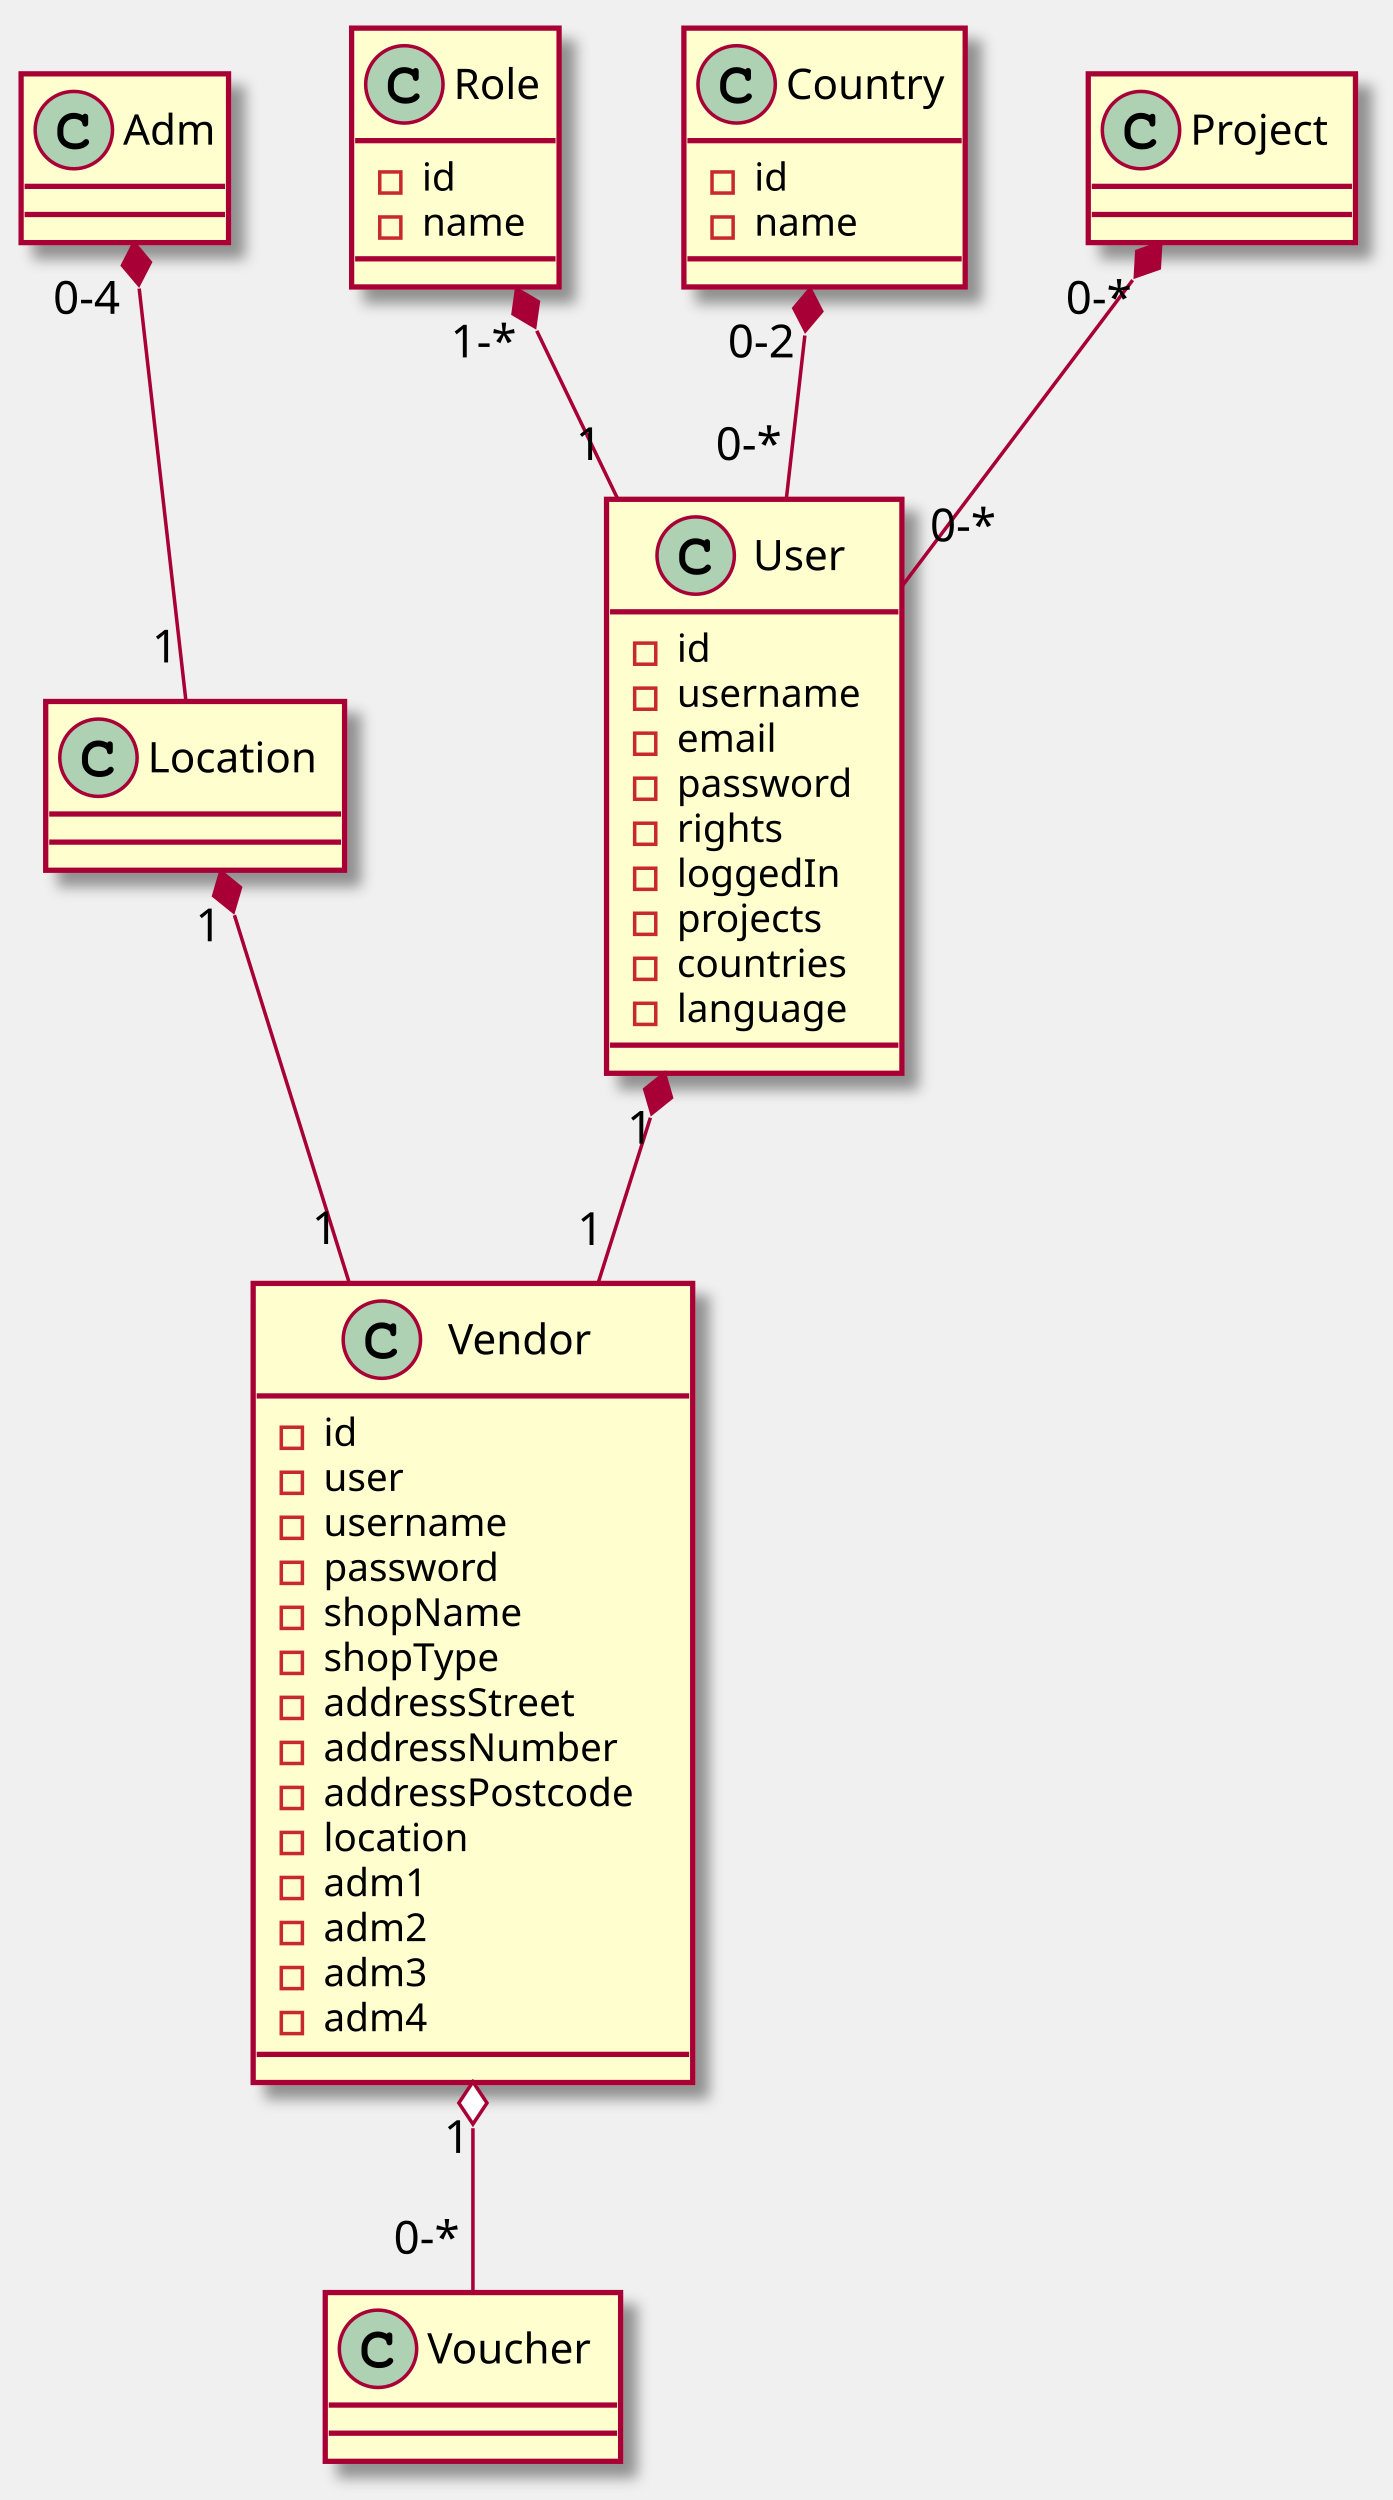
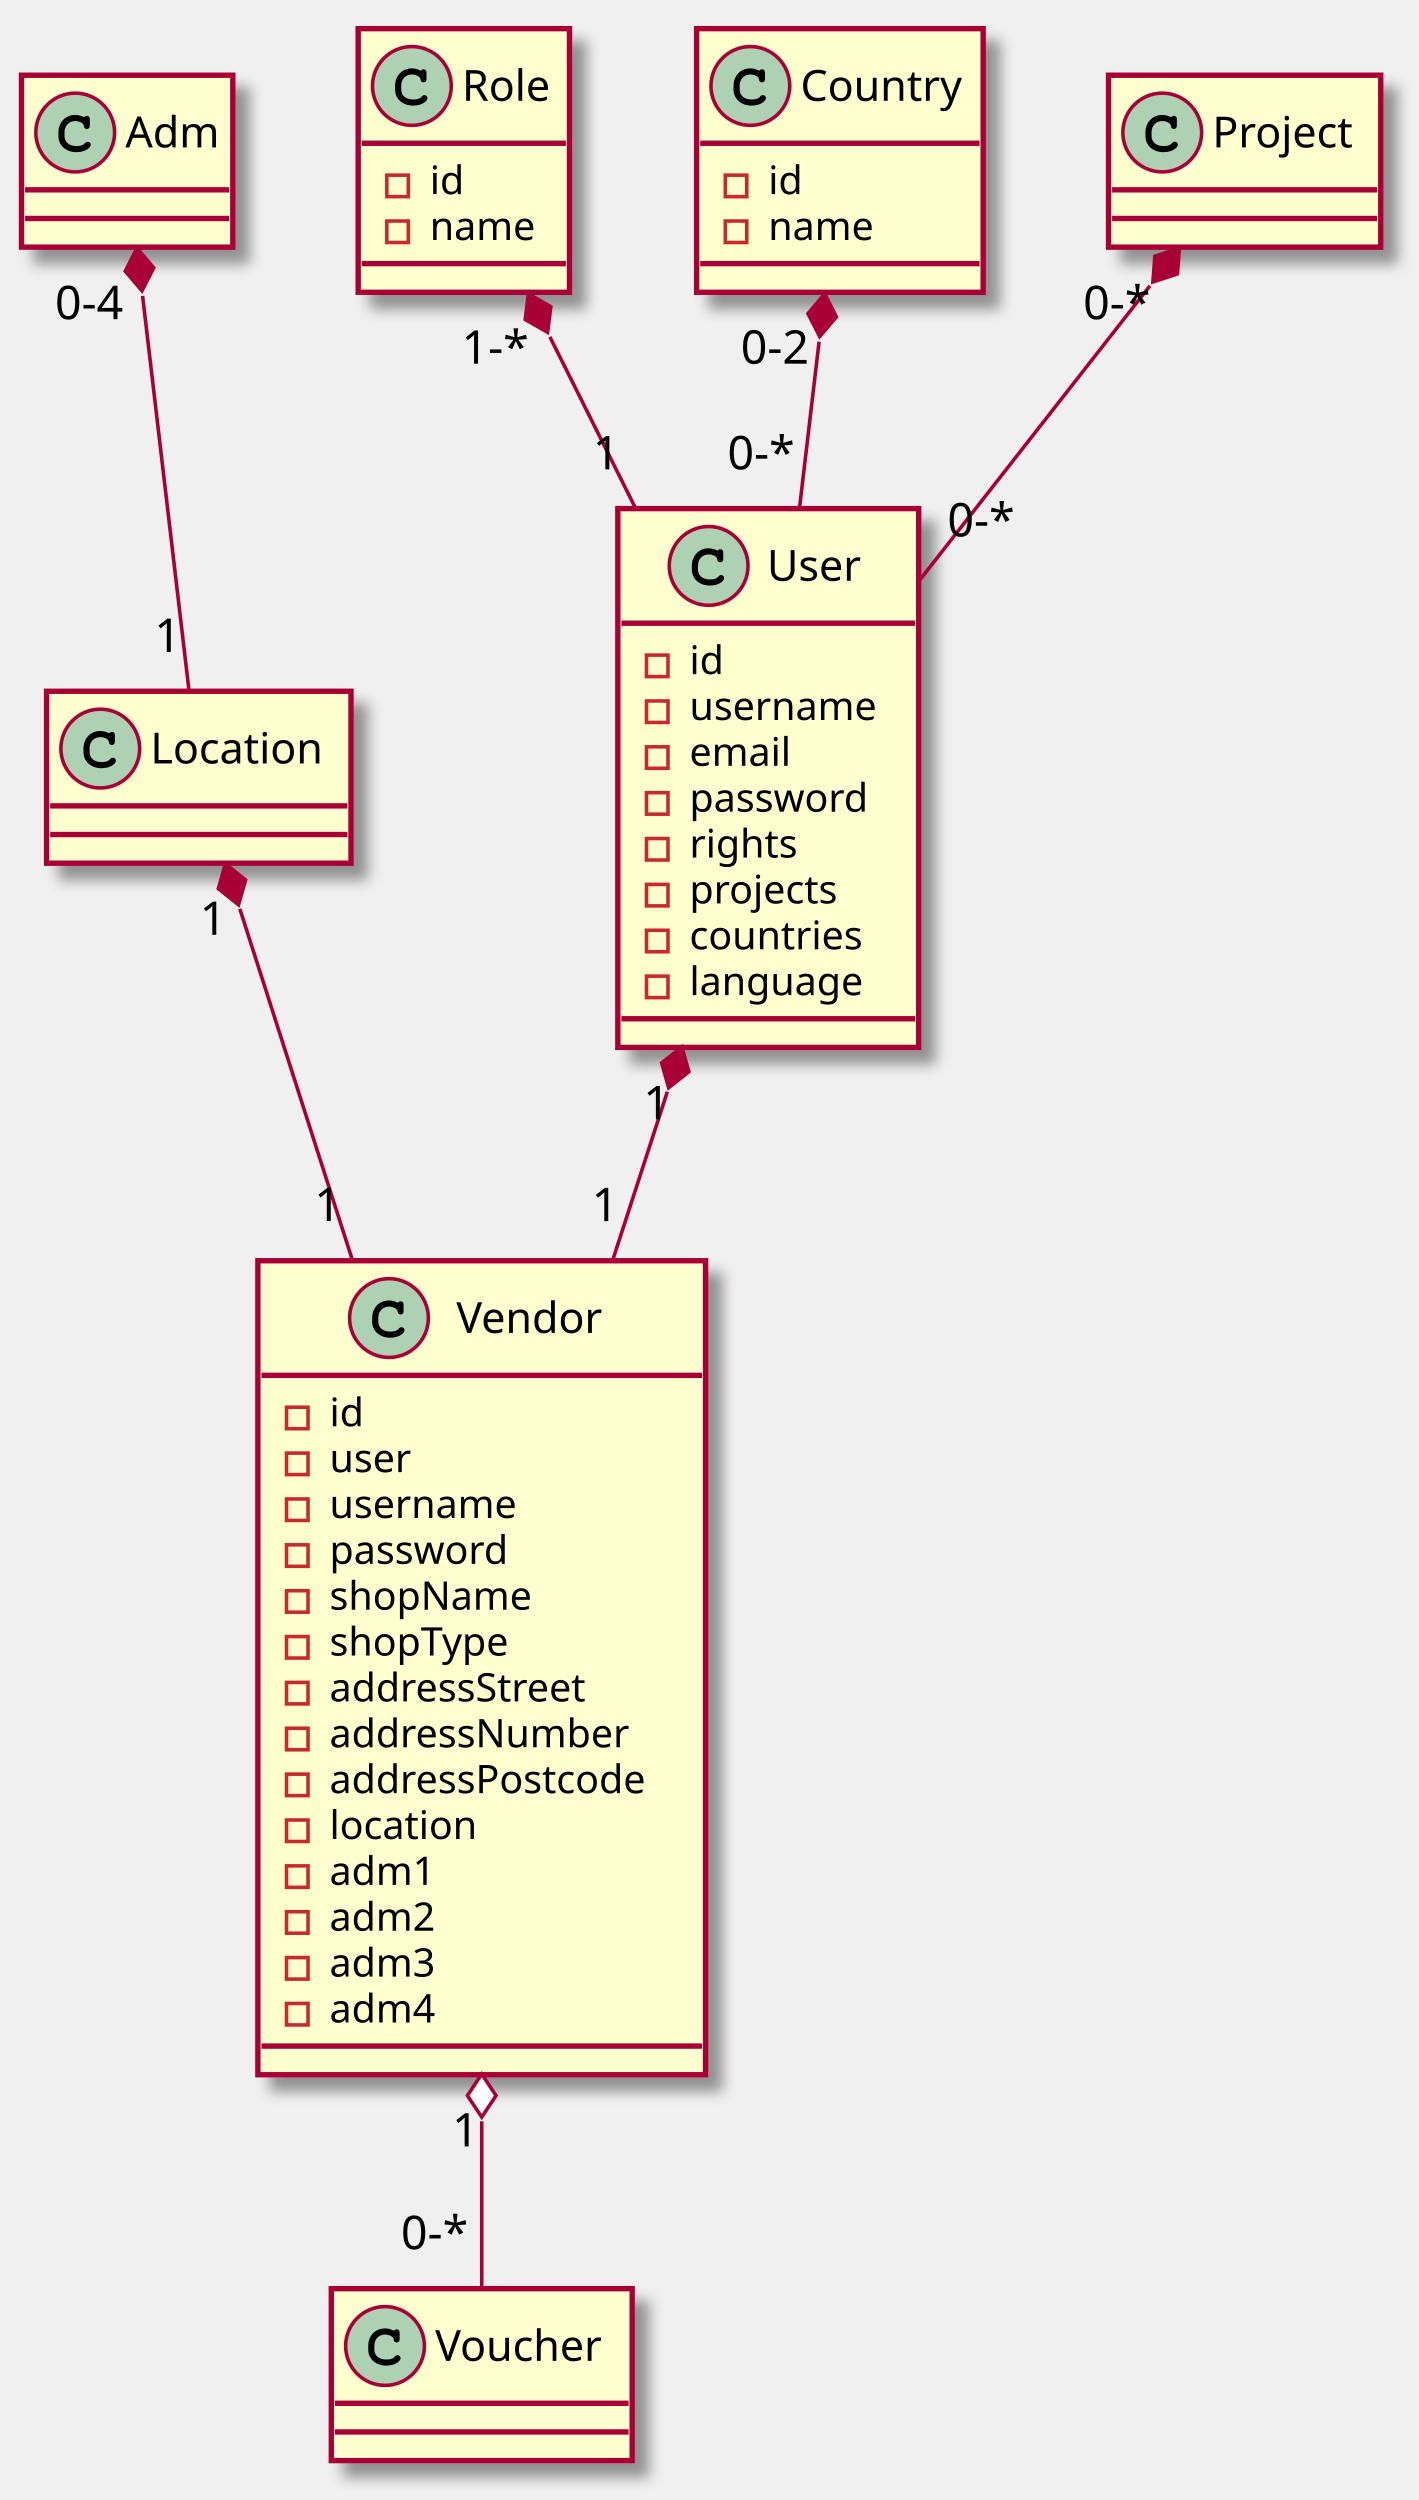
- <svg xmlns="http://www.w3.org/2000/svg" contentScriptType="application/ecmascript" contentStyleType="text/css" height="711px" preserveAspectRatio="none" style="width:396px;height:711px;" version="1.1" viewBox="0 0 396 711" width="396px" zoomAndPan="magnify">
+ <svg xmlns="http://www.w3.org/2000/svg" contentScriptType="application/ecmascript" contentStyleType="text/css" height="698px" preserveAspectRatio="none" style="width:396px;height:698px;" version="1.1" viewBox="0 0 396 698" width="396px" zoomAndPan="magnify">
  <defs>
-     <filter height="300%" id="f1mj4vnivrmmcd" width="300%" x="-1" y="-1">
+     <filter height="300%" id="f1nhi59edptrw4" width="300%" x="-1" y="-1">
      <feGaussianBlur result="blurOut" stdDeviation="2.0" />
      <feColorMatrix in="blurOut" result="blurOut2" type="matrix" values="0 0 0 0 0 0 0 0 0 0 0 0 0 0 0 0 0 0 .4 0" />
      <feOffset dx="4.0" dy="4.0" in="blurOut2" result="blurOut3" />
      <feBlend in="SourceGraphic" in2="blurOut3" mode="normal" />
    </filter>
  </defs>
  <g>
-     <rect fill="#FEFECE" filter="url(#f1mj4vnivrmmcd)" height="163.242" id="User" style="stroke: #A80036; stroke-width: 1.5;" width="84" x="172.5" y="142" />
+     <rect fill="#FEFECE" filter="url(#f1nhi59edptrw4)" height="150.438" id="User" style="stroke: #A80036; stroke-width: 1.5;" width="84" x="172.5" y="142" />
    <ellipse cx="197.85" cy="158" fill="#ADD1B2" rx="11" ry="11" style="stroke: #A80036; stroke-width: 1.0;" />
    <path d="M200.194,153.672 L200.366,153.75 C200.584,153.438 200.787,153.344 201.084,153.344 C201.381,153.344 201.662,153.484 201.819,153.75 C201.912,153.906 201.928,154.031 201.928,154.469 L201.928,155.891 C201.928,156.312 201.897,156.5 201.787,156.656 C201.616,156.875 201.35,157.016 201.084,157.016 C200.866,157.016 200.631,156.906 200.491,156.766 C200.35,156.641 200.319,156.516 200.256,156.109 C200.162,155.703 199.991,155.484 199.506,155.203 C199.037,154.953 198.428,154.797 197.85,154.797 C196.116,154.797 194.866,156.109 194.866,157.891 L194.866,158.984 C194.866,160.688 196.162,161.781 198.209,161.781 C198.975,161.781 199.662,161.656 200.084,161.391 C200.272,161.297 200.272,161.297 200.725,160.812 C200.912,160.625 201.116,160.547 201.334,160.547 C201.803,160.547 202.194,160.938 202.194,161.391 C202.194,161.781 201.866,162.234 201.287,162.641 C200.537,163.188 199.381,163.484 198.162,163.484 C195.272,163.484 193.162,161.594 193.162,159.016 L193.162,157.891 C193.162,155.172 195.162,153.094 197.787,153.094 C198.662,153.094 199.256,153.234 200.194,153.672 Z " />
    <text fill="#000000" font-family="sans-serif" font-size="12" lengthAdjust="spacingAndGlyphs" textLength="29" x="214.15" y="162.154">User</text>
    <line style="stroke: #A80036; stroke-width: 1.5;" x1="173.5" x2="255.5" y1="174" y2="174" />
    <rect fill="none" height="6" style="stroke: #C82930; stroke-width: 1.0;" width="6" x="180.5" y="182.902" />
    <text fill="#000000" font-family="sans-serif" font-size="11" lengthAdjust="spacingAndGlyphs" textLength="10" x="192.5" y="188.21">id</text>
    <rect fill="none" height="6" style="stroke: #C82930; stroke-width: 1.0;" width="6" x="180.5" y="195.707" />
    <text fill="#000000" font-family="sans-serif" font-size="11" lengthAdjust="spacingAndGlyphs" textLength="58" x="192.5" y="201.015">username</text>
    <rect fill="none" height="6" style="stroke: #C82930; stroke-width: 1.0;" width="6" x="180.5" y="208.512" />
    <text fill="#000000" font-family="sans-serif" font-size="11" lengthAdjust="spacingAndGlyphs" textLength="31" x="192.5" y="213.82">email</text>
    <rect fill="none" height="6" style="stroke: #C82930; stroke-width: 1.0;" width="6" x="180.5" y="221.316" />
    <text fill="#000000" font-family="sans-serif" font-size="11" lengthAdjust="spacingAndGlyphs" textLength="56" x="192.5" y="226.625">password</text>
    <rect fill="none" height="6" style="stroke: #C82930; stroke-width: 1.0;" width="6" x="180.5" y="234.121" />
    <text fill="#000000" font-family="sans-serif" font-size="11" lengthAdjust="spacingAndGlyphs" textLength="33" x="192.5" y="239.429">rights</text>
    <rect fill="none" height="6" style="stroke: #C82930; stroke-width: 1.0;" width="6" x="180.5" y="246.926" />
-     <text fill="#000000" font-family="sans-serif" font-size="11" lengthAdjust="spacingAndGlyphs" textLength="48" x="192.5" y="252.234">loggedIn</text>
+     <text fill="#000000" font-family="sans-serif" font-size="11" lengthAdjust="spacingAndGlyphs" textLength="46" x="192.5" y="252.234">projects</text>
    <rect fill="none" height="6" style="stroke: #C82930; stroke-width: 1.0;" width="6" x="180.5" y="259.731" />
-     <text fill="#000000" font-family="sans-serif" font-size="11" lengthAdjust="spacingAndGlyphs" textLength="46" x="192.5" y="265.039">projects</text>
+     <text fill="#000000" font-family="sans-serif" font-size="11" lengthAdjust="spacingAndGlyphs" textLength="53" x="192.5" y="265.039">countries</text>
    <rect fill="none" height="6" style="stroke: #C82930; stroke-width: 1.0;" width="6" x="180.5" y="272.535" />
-     <text fill="#000000" font-family="sans-serif" font-size="11" lengthAdjust="spacingAndGlyphs" textLength="53" x="192.5" y="277.843">countries</text>
-     <rect fill="none" height="6" style="stroke: #C82930; stroke-width: 1.0;" width="6" x="180.5" y="285.34" />
-     <text fill="#000000" font-family="sans-serif" font-size="11" lengthAdjust="spacingAndGlyphs" textLength="52" x="192.5" y="290.648">language</text>
-     <line style="stroke: #A80036; stroke-width: 1.5;" x1="173.5" x2="255.5" y1="297.242" y2="297.242" />
-     <rect fill="#FEFECE" filter="url(#f1mj4vnivrmmcd)" height="227.266" id="Vendor" style="stroke: #A80036; stroke-width: 1.5;" width="125" x="72" y="365" />
-     <ellipse cx="108.6" cy="381" fill="#ADD1B2" rx="11" ry="11" style="stroke: #A80036; stroke-width: 1.0;" />
-     <path d="M110.944,376.672 L111.116,376.75 C111.334,376.438 111.537,376.344 111.834,376.344 C112.131,376.344 112.412,376.484 112.569,376.75 C112.662,376.906 112.678,377.031 112.678,377.469 L112.678,378.891 C112.678,379.312 112.647,379.5 112.537,379.656 C112.366,379.875 112.1,380.016 111.834,380.016 C111.616,380.016 111.381,379.906 111.241,379.766 C111.1,379.641 111.069,379.516 111.006,379.109 C110.912,378.703 110.741,378.484 110.256,378.203 C109.787,377.953 109.178,377.797 108.6,377.797 C106.866,377.797 105.616,379.109 105.616,380.891 L105.616,381.984 C105.616,383.688 106.912,384.781 108.959,384.781 C109.725,384.781 110.412,384.656 110.834,384.391 C111.022,384.297 111.022,384.297 111.475,383.812 C111.662,383.625 111.866,383.547 112.084,383.547 C112.553,383.547 112.944,383.938 112.944,384.391 C112.944,384.781 112.616,385.234 112.037,385.641 C111.287,386.188 110.131,386.484 108.912,386.484 C106.022,386.484 103.912,384.594 103.912,382.016 L103.912,380.891 C103.912,378.172 105.912,376.094 108.537,376.094 C109.412,376.094 110.006,376.234 110.944,376.672 Z " />
-     <text fill="#000000" font-family="sans-serif" font-size="12" lengthAdjust="spacingAndGlyphs" textLength="45" x="127.4" y="385.154">Vendor</text>
-     <line style="stroke: #A80036; stroke-width: 1.5;" x1="73" x2="196" y1="397" y2="397" />
-     <rect fill="none" height="6" style="stroke: #C82930; stroke-width: 1.0;" width="6" x="80" y="405.902" />
-     <text fill="#000000" font-family="sans-serif" font-size="11" lengthAdjust="spacingAndGlyphs" textLength="10" x="92" y="411.21">id</text>
-     <rect fill="none" height="6" style="stroke: #C82930; stroke-width: 1.0;" width="6" x="80" y="418.707" />
-     <text fill="#000000" font-family="sans-serif" font-size="11" lengthAdjust="spacingAndGlyphs" textLength="26" x="92" y="424.015">user</text>
-     <rect fill="none" height="6" style="stroke: #C82930; stroke-width: 1.0;" width="6" x="80" y="431.512" />
-     <text fill="#000000" font-family="sans-serif" font-size="11" lengthAdjust="spacingAndGlyphs" textLength="58" x="92" y="436.82">username</text>
-     <rect fill="none" height="6" style="stroke: #C82930; stroke-width: 1.0;" width="6" x="80" y="444.316" />
-     <text fill="#000000" font-family="sans-serif" font-size="11" lengthAdjust="spacingAndGlyphs" textLength="56" x="92" y="449.625">password</text>
-     <rect fill="none" height="6" style="stroke: #C82930; stroke-width: 1.0;" width="6" x="80" y="457.121" />
-     <text fill="#000000" font-family="sans-serif" font-size="11" lengthAdjust="spacingAndGlyphs" textLength="61" x="92" y="462.429">shopName</text>
-     <rect fill="none" height="6" style="stroke: #C82930; stroke-width: 1.0;" width="6" x="80" y="469.926" />
-     <text fill="#000000" font-family="sans-serif" font-size="11" lengthAdjust="spacingAndGlyphs" textLength="55" x="92" y="475.234">shopType</text>
-     <rect fill="none" height="6" style="stroke: #C82930; stroke-width: 1.0;" width="6" x="80" y="482.731" />
-     <text fill="#000000" font-family="sans-serif" font-size="11" lengthAdjust="spacingAndGlyphs" textLength="82" x="92" y="488.039">addressStreet</text>
-     <rect fill="none" height="6" style="stroke: #C82930; stroke-width: 1.0;" width="6" x="80" y="495.535" />
-     <text fill="#000000" font-family="sans-serif" font-size="11" lengthAdjust="spacingAndGlyphs" textLength="92" x="92" y="500.843">addressNumber</text>
-     <rect fill="none" height="6" style="stroke: #C82930; stroke-width: 1.0;" width="6" x="80" y="508.34" />
-     <text fill="#000000" font-family="sans-serif" font-size="11" lengthAdjust="spacingAndGlyphs" textLength="99" x="92" y="513.648">addressPostcode</text>
-     <rect fill="none" height="6" style="stroke: #C82930; stroke-width: 1.0;" width="6" x="80" y="521.144" />
-     <text fill="#000000" font-family="sans-serif" font-size="11" lengthAdjust="spacingAndGlyphs" textLength="44" x="92" y="526.453">location</text>
-     <rect fill="none" height="6" style="stroke: #C82930; stroke-width: 1.0;" width="6" x="80" y="533.949" />
-     <text fill="#000000" font-family="sans-serif" font-size="11" lengthAdjust="spacingAndGlyphs" textLength="32" x="92" y="539.257">adm1</text>
-     <rect fill="none" height="6" style="stroke: #C82930; stroke-width: 1.0;" width="6" x="80" y="546.754" />
-     <text fill="#000000" font-family="sans-serif" font-size="11" lengthAdjust="spacingAndGlyphs" textLength="32" x="92" y="552.062">adm2</text>
-     <rect fill="none" height="6" style="stroke: #C82930; stroke-width: 1.0;" width="6" x="80" y="559.559" />
-     <text fill="#000000" font-family="sans-serif" font-size="11" lengthAdjust="spacingAndGlyphs" textLength="32" x="92" y="564.867">adm3</text>
-     <rect fill="none" height="6" style="stroke: #C82930; stroke-width: 1.0;" width="6" x="80" y="572.363" />
-     <text fill="#000000" font-family="sans-serif" font-size="11" lengthAdjust="spacingAndGlyphs" textLength="32" x="92" y="577.671">adm4</text>
-     <line style="stroke: #A80036; stroke-width: 1.5;" x1="73" x2="196" y1="584.266" y2="584.266" />
-     <rect fill="#FEFECE" filter="url(#f1mj4vnivrmmcd)" height="73.609" id="Role" style="stroke: #A80036; stroke-width: 1.5;" width="59" x="100" y="8" />
+     <text fill="#000000" font-family="sans-serif" font-size="11" lengthAdjust="spacingAndGlyphs" textLength="52" x="192.5" y="277.843">language</text>
+     <line style="stroke: #A80036; stroke-width: 1.5;" x1="173.5" x2="255.5" y1="284.438" y2="284.438" />
+     <rect fill="#FEFECE" filter="url(#f1nhi59edptrw4)" height="227.266" id="Vendor" style="stroke: #A80036; stroke-width: 1.5;" width="125" x="72" y="352" />
+     <ellipse cx="108.6" cy="368" fill="#ADD1B2" rx="11" ry="11" style="stroke: #A80036; stroke-width: 1.0;" />
+     <path d="M110.944,363.672 L111.116,363.75 C111.334,363.438 111.537,363.344 111.834,363.344 C112.131,363.344 112.412,363.484 112.569,363.75 C112.662,363.906 112.678,364.031 112.678,364.469 L112.678,365.891 C112.678,366.312 112.647,366.5 112.537,366.656 C112.366,366.875 112.1,367.016 111.834,367.016 C111.616,367.016 111.381,366.906 111.241,366.766 C111.1,366.641 111.069,366.516 111.006,366.109 C110.912,365.703 110.741,365.484 110.256,365.203 C109.787,364.953 109.178,364.797 108.6,364.797 C106.866,364.797 105.616,366.109 105.616,367.891 L105.616,368.984 C105.616,370.688 106.912,371.781 108.959,371.781 C109.725,371.781 110.412,371.656 110.834,371.391 C111.022,371.297 111.022,371.297 111.475,370.812 C111.662,370.625 111.866,370.547 112.084,370.547 C112.553,370.547 112.944,370.938 112.944,371.391 C112.944,371.781 112.616,372.234 112.037,372.641 C111.287,373.188 110.131,373.484 108.912,373.484 C106.022,373.484 103.912,371.594 103.912,369.016 L103.912,367.891 C103.912,365.172 105.912,363.094 108.537,363.094 C109.412,363.094 110.006,363.234 110.944,363.672 Z " />
+     <text fill="#000000" font-family="sans-serif" font-size="12" lengthAdjust="spacingAndGlyphs" textLength="45" x="127.4" y="372.154">Vendor</text>
+     <line style="stroke: #A80036; stroke-width: 1.5;" x1="73" x2="196" y1="384" y2="384" />
+     <rect fill="none" height="6" style="stroke: #C82930; stroke-width: 1.0;" width="6" x="80" y="392.902" />
+     <text fill="#000000" font-family="sans-serif" font-size="11" lengthAdjust="spacingAndGlyphs" textLength="10" x="92" y="398.21">id</text>
+     <rect fill="none" height="6" style="stroke: #C82930; stroke-width: 1.0;" width="6" x="80" y="405.707" />
+     <text fill="#000000" font-family="sans-serif" font-size="11" lengthAdjust="spacingAndGlyphs" textLength="26" x="92" y="411.015">user</text>
+     <rect fill="none" height="6" style="stroke: #C82930; stroke-width: 1.0;" width="6" x="80" y="418.512" />
+     <text fill="#000000" font-family="sans-serif" font-size="11" lengthAdjust="spacingAndGlyphs" textLength="58" x="92" y="423.82">username</text>
+     <rect fill="none" height="6" style="stroke: #C82930; stroke-width: 1.0;" width="6" x="80" y="431.316" />
+     <text fill="#000000" font-family="sans-serif" font-size="11" lengthAdjust="spacingAndGlyphs" textLength="56" x="92" y="436.625">password</text>
+     <rect fill="none" height="6" style="stroke: #C82930; stroke-width: 1.0;" width="6" x="80" y="444.121" />
+     <text fill="#000000" font-family="sans-serif" font-size="11" lengthAdjust="spacingAndGlyphs" textLength="61" x="92" y="449.429">shopName</text>
+     <rect fill="none" height="6" style="stroke: #C82930; stroke-width: 1.0;" width="6" x="80" y="456.926" />
+     <text fill="#000000" font-family="sans-serif" font-size="11" lengthAdjust="spacingAndGlyphs" textLength="55" x="92" y="462.234">shopType</text>
+     <rect fill="none" height="6" style="stroke: #C82930; stroke-width: 1.0;" width="6" x="80" y="469.731" />
+     <text fill="#000000" font-family="sans-serif" font-size="11" lengthAdjust="spacingAndGlyphs" textLength="82" x="92" y="475.039">addressStreet</text>
+     <rect fill="none" height="6" style="stroke: #C82930; stroke-width: 1.0;" width="6" x="80" y="482.535" />
+     <text fill="#000000" font-family="sans-serif" font-size="11" lengthAdjust="spacingAndGlyphs" textLength="92" x="92" y="487.843">addressNumber</text>
+     <rect fill="none" height="6" style="stroke: #C82930; stroke-width: 1.0;" width="6" x="80" y="495.34" />
+     <text fill="#000000" font-family="sans-serif" font-size="11" lengthAdjust="spacingAndGlyphs" textLength="99" x="92" y="500.648">addressPostcode</text>
+     <rect fill="none" height="6" style="stroke: #C82930; stroke-width: 1.0;" width="6" x="80" y="508.144" />
+     <text fill="#000000" font-family="sans-serif" font-size="11" lengthAdjust="spacingAndGlyphs" textLength="44" x="92" y="513.453">location</text>
+     <rect fill="none" height="6" style="stroke: #C82930; stroke-width: 1.0;" width="6" x="80" y="520.949" />
+     <text fill="#000000" font-family="sans-serif" font-size="11" lengthAdjust="spacingAndGlyphs" textLength="32" x="92" y="526.257">adm1</text>
+     <rect fill="none" height="6" style="stroke: #C82930; stroke-width: 1.0;" width="6" x="80" y="533.754" />
+     <text fill="#000000" font-family="sans-serif" font-size="11" lengthAdjust="spacingAndGlyphs" textLength="32" x="92" y="539.062">adm2</text>
+     <rect fill="none" height="6" style="stroke: #C82930; stroke-width: 1.0;" width="6" x="80" y="546.559" />
+     <text fill="#000000" font-family="sans-serif" font-size="11" lengthAdjust="spacingAndGlyphs" textLength="32" x="92" y="551.867">adm3</text>
+     <rect fill="none" height="6" style="stroke: #C82930; stroke-width: 1.0;" width="6" x="80" y="559.363" />
+     <text fill="#000000" font-family="sans-serif" font-size="11" lengthAdjust="spacingAndGlyphs" textLength="32" x="92" y="564.671">adm4</text>
+     <line style="stroke: #A80036; stroke-width: 1.5;" x1="73" x2="196" y1="571.266" y2="571.266" />
+     <rect fill="#FEFECE" filter="url(#f1nhi59edptrw4)" height="73.609" id="Role" style="stroke: #A80036; stroke-width: 1.5;" width="59" x="100" y="8" />
    <ellipse cx="115" cy="24" fill="#ADD1B2" rx="11" ry="11" style="stroke: #A80036; stroke-width: 1.0;" />
    <path d="M117.344,19.672 L117.516,19.75 C117.734,19.438 117.938,19.344 118.234,19.344 C118.531,19.344 118.812,19.484 118.969,19.75 C119.062,19.906 119.078,20.031 119.078,20.469 L119.078,21.891 C119.078,22.312 119.047,22.5 118.938,22.656 C118.766,22.875 118.5,23.016 118.234,23.016 C118.016,23.016 117.781,22.906 117.641,22.766 C117.5,22.641 117.469,22.516 117.406,22.109 C117.312,21.703 117.141,21.484 116.656,21.203 C116.188,20.953 115.578,20.797 115,20.797 C113.266,20.797 112.016,22.109 112.016,23.891 L112.016,24.984 C112.016,26.688 113.312,27.781 115.359,27.781 C116.125,27.781 116.812,27.656 117.234,27.391 C117.422,27.297 117.422,27.297 117.875,26.812 C118.062,26.625 118.266,26.547 118.484,26.547 C118.953,26.547 119.344,26.938 119.344,27.391 C119.344,27.781 119.016,28.234 118.438,28.641 C117.688,29.188 116.531,29.484 115.312,29.484 C112.422,29.484 110.312,27.594 110.312,25.016 L110.312,23.891 C110.312,21.172 112.312,19.094 114.938,19.094 C115.812,19.094 116.406,19.234 117.344,19.672 Z " />
    <text fill="#000000" font-family="sans-serif" font-size="12" lengthAdjust="spacingAndGlyphs" textLength="27" x="129" y="28.154">Role</text>
    <line style="stroke: #A80036; stroke-width: 1.5;" x1="101" x2="158" y1="40" y2="40" />
    <rect fill="none" height="6" style="stroke: #C82930; stroke-width: 1.0;" width="6" x="108" y="48.902" />
    <text fill="#000000" font-family="sans-serif" font-size="11" lengthAdjust="spacingAndGlyphs" textLength="10" x="120" y="54.21">id</text>
    <rect fill="none" height="6" style="stroke: #C82930; stroke-width: 1.0;" width="6" x="108" y="61.707" />
    <text fill="#000000" font-family="sans-serif" font-size="11" lengthAdjust="spacingAndGlyphs" textLength="32" x="120" y="67.015">name</text>
    <line style="stroke: #A80036; stroke-width: 1.5;" x1="101" x2="158" y1="73.609" y2="73.609" />
-     <rect fill="#FEFECE" filter="url(#f1mj4vnivrmmcd)" height="73.609" id="Country" style="stroke: #A80036; stroke-width: 1.5;" width="80" x="194.5" y="8" />
+     <rect fill="#FEFECE" filter="url(#f1nhi59edptrw4)" height="73.609" id="Country" style="stroke: #A80036; stroke-width: 1.5;" width="80" x="194.5" y="8" />
    <ellipse cx="209.5" cy="24" fill="#ADD1B2" rx="11" ry="11" style="stroke: #A80036; stroke-width: 1.0;" />
    <path d="M211.844,19.672 L212.016,19.75 C212.234,19.438 212.438,19.344 212.734,19.344 C213.031,19.344 213.312,19.484 213.469,19.75 C213.562,19.906 213.578,20.031 213.578,20.469 L213.578,21.891 C213.578,22.312 213.547,22.5 213.438,22.656 C213.266,22.875 213,23.016 212.734,23.016 C212.516,23.016 212.281,22.906 212.141,22.766 C212,22.641 211.969,22.516 211.906,22.109 C211.812,21.703 211.641,21.484 211.156,21.203 C210.688,20.953 210.078,20.797 209.5,20.797 C207.766,20.797 206.516,22.109 206.516,23.891 L206.516,24.984 C206.516,26.688 207.812,27.781 209.859,27.781 C210.625,27.781 211.312,27.656 211.734,27.391 C211.922,27.297 211.922,27.297 212.375,26.812 C212.562,26.625 212.766,26.547 212.984,26.547 C213.453,26.547 213.844,26.938 213.844,27.391 C213.844,27.781 213.516,28.234 212.938,28.641 C212.188,29.188 211.031,29.484 209.812,29.484 C206.922,29.484 204.812,27.594 204.812,25.016 L204.812,23.891 C204.812,21.172 206.812,19.094 209.438,19.094 C210.312,19.094 210.906,19.234 211.844,19.672 Z " />
    <text fill="#000000" font-family="sans-serif" font-size="12" lengthAdjust="spacingAndGlyphs" textLength="48" x="223.5" y="28.154">Country</text>
    <line style="stroke: #A80036; stroke-width: 1.5;" x1="195.5" x2="273.5" y1="40" y2="40" />
    <rect fill="none" height="6" style="stroke: #C82930; stroke-width: 1.0;" width="6" x="202.5" y="48.902" />
    <text fill="#000000" font-family="sans-serif" font-size="11" lengthAdjust="spacingAndGlyphs" textLength="10" x="214.5" y="54.21">id</text>
    <rect fill="none" height="6" style="stroke: #C82930; stroke-width: 1.0;" width="6" x="202.5" y="61.707" />
    <text fill="#000000" font-family="sans-serif" font-size="11" lengthAdjust="spacingAndGlyphs" textLength="32" x="214.5" y="67.015">name</text>
    <line style="stroke: #A80036; stroke-width: 1.5;" x1="195.5" x2="273.5" y1="73.609" y2="73.609" />
-     <rect fill="#FEFECE" filter="url(#f1mj4vnivrmmcd)" height="48" id="Adm" style="stroke: #A80036; stroke-width: 1.5;" width="59" x="6" y="21" />
+     <rect fill="#FEFECE" filter="url(#f1nhi59edptrw4)" height="48" id="Adm" style="stroke: #A80036; stroke-width: 1.5;" width="59" x="6" y="21" />
    <ellipse cx="21" cy="37" fill="#ADD1B2" rx="11" ry="11" style="stroke: #A80036; stroke-width: 1.0;" />
    <path d="M23.344,32.672 L23.516,32.75 C23.734,32.438 23.938,32.344 24.234,32.344 C24.531,32.344 24.812,32.484 24.969,32.75 C25.062,32.906 25.078,33.031 25.078,33.469 L25.078,34.891 C25.078,35.312 25.047,35.5 24.938,35.656 C24.766,35.875 24.5,36.016 24.234,36.016 C24.016,36.016 23.781,35.906 23.641,35.766 C23.5,35.641 23.469,35.516 23.406,35.109 C23.312,34.703 23.141,34.484 22.656,34.203 C22.188,33.953 21.578,33.797 21,33.797 C19.266,33.797 18.016,35.109 18.016,36.891 L18.016,37.984 C18.016,39.688 19.312,40.781 21.359,40.781 C22.125,40.781 22.812,40.656 23.234,40.391 C23.422,40.297 23.422,40.297 23.875,39.812 C24.062,39.625 24.266,39.547 24.484,39.547 C24.953,39.547 25.344,39.938 25.344,40.391 C25.344,40.781 25.016,41.234 24.438,41.641 C23.688,42.188 22.531,42.484 21.312,42.484 C18.422,42.484 16.312,40.594 16.312,38.016 L16.312,36.891 C16.312,34.172 18.312,32.094 20.938,32.094 C21.812,32.094 22.406,32.234 23.344,32.672 Z " />
    <text fill="#000000" font-family="sans-serif" font-size="12" lengthAdjust="spacingAndGlyphs" textLength="27" x="35" y="41.154">Adm</text>
    <line style="stroke: #A80036; stroke-width: 1.5;" x1="7" x2="64" y1="53" y2="53" />
    <line style="stroke: #A80036; stroke-width: 1.5;" x1="7" x2="64" y1="61" y2="61" />
-     <rect fill="#FEFECE" filter="url(#f1mj4vnivrmmcd)" height="48" id="Location" style="stroke: #A80036; stroke-width: 1.5;" width="85" x="13" y="199.5" />
-     <ellipse cx="28" cy="215.5" fill="#ADD1B2" rx="11" ry="11" style="stroke: #A80036; stroke-width: 1.0;" />
-     <path d="M30.344,211.172 L30.516,211.25 C30.734,210.938 30.938,210.844 31.234,210.844 C31.531,210.844 31.812,210.984 31.969,211.25 C32.062,211.406 32.078,211.531 32.078,211.969 L32.078,213.391 C32.078,213.812 32.047,214 31.938,214.156 C31.766,214.375 31.5,214.516 31.234,214.516 C31.016,214.516 30.781,214.406 30.641,214.266 C30.5,214.141 30.469,214.016 30.406,213.609 C30.312,213.203 30.141,212.984 29.656,212.703 C29.188,212.453 28.578,212.297 28,212.297 C26.266,212.297 25.016,213.609 25.016,215.391 L25.016,216.484 C25.016,218.188 26.312,219.281 28.359,219.281 C29.125,219.281 29.812,219.156 30.234,218.891 C30.422,218.797 30.422,218.797 30.875,218.312 C31.062,218.125 31.266,218.047 31.484,218.047 C31.953,218.047 32.344,218.438 32.344,218.891 C32.344,219.281 32.016,219.734 31.438,220.141 C30.688,220.688 29.531,220.984 28.312,220.984 C25.422,220.984 23.312,219.094 23.312,216.516 L23.312,215.391 C23.312,212.672 25.312,210.594 27.938,210.594 C28.812,210.594 29.406,210.734 30.344,211.172 Z " />
-     <text fill="#000000" font-family="sans-serif" font-size="12" lengthAdjust="spacingAndGlyphs" textLength="53" x="42" y="219.654">Location</text>
-     <line style="stroke: #A80036; stroke-width: 1.5;" x1="14" x2="97" y1="231.5" y2="231.5" />
-     <line style="stroke: #A80036; stroke-width: 1.5;" x1="14" x2="97" y1="239.5" y2="239.5" />
-     <rect fill="#FEFECE" filter="url(#f1mj4vnivrmmcd)" height="48" id="Project" style="stroke: #A80036; stroke-width: 1.5;" width="76" x="309.5" y="21" />
+     <rect fill="#FEFECE" filter="url(#f1nhi59edptrw4)" height="48" id="Location" style="stroke: #A80036; stroke-width: 1.5;" width="85" x="13" y="193" />
+     <ellipse cx="28" cy="209" fill="#ADD1B2" rx="11" ry="11" style="stroke: #A80036; stroke-width: 1.0;" />
+     <path d="M30.344,204.672 L30.516,204.75 C30.734,204.438 30.938,204.344 31.234,204.344 C31.531,204.344 31.812,204.484 31.969,204.75 C32.062,204.906 32.078,205.031 32.078,205.469 L32.078,206.891 C32.078,207.312 32.047,207.5 31.938,207.656 C31.766,207.875 31.5,208.016 31.234,208.016 C31.016,208.016 30.781,207.906 30.641,207.766 C30.5,207.641 30.469,207.516 30.406,207.109 C30.312,206.703 30.141,206.484 29.656,206.203 C29.188,205.953 28.578,205.797 28,205.797 C26.266,205.797 25.016,207.109 25.016,208.891 L25.016,209.984 C25.016,211.688 26.312,212.781 28.359,212.781 C29.125,212.781 29.812,212.656 30.234,212.391 C30.422,212.297 30.422,212.297 30.875,211.812 C31.062,211.625 31.266,211.547 31.484,211.547 C31.953,211.547 32.344,211.938 32.344,212.391 C32.344,212.781 32.016,213.234 31.438,213.641 C30.688,214.188 29.531,214.484 28.312,214.484 C25.422,214.484 23.312,212.594 23.312,210.016 L23.312,208.891 C23.312,206.172 25.312,204.094 27.938,204.094 C28.812,204.094 29.406,204.234 30.344,204.672 Z " />
+     <text fill="#000000" font-family="sans-serif" font-size="12" lengthAdjust="spacingAndGlyphs" textLength="53" x="42" y="213.154">Location</text>
+     <line style="stroke: #A80036; stroke-width: 1.5;" x1="14" x2="97" y1="225" y2="225" />
+     <line style="stroke: #A80036; stroke-width: 1.5;" x1="14" x2="97" y1="233" y2="233" />
+     <rect fill="#FEFECE" filter="url(#f1nhi59edptrw4)" height="48" id="Project" style="stroke: #A80036; stroke-width: 1.5;" width="76" x="309.5" y="21" />
    <ellipse cx="324.5" cy="37" fill="#ADD1B2" rx="11" ry="11" style="stroke: #A80036; stroke-width: 1.0;" />
    <path d="M326.844,32.672 L327.016,32.75 C327.234,32.438 327.438,32.344 327.734,32.344 C328.031,32.344 328.312,32.484 328.469,32.75 C328.562,32.906 328.578,33.031 328.578,33.469 L328.578,34.891 C328.578,35.312 328.547,35.5 328.438,35.656 C328.266,35.875 328,36.016 327.734,36.016 C327.516,36.016 327.281,35.906 327.141,35.766 C327,35.641 326.969,35.516 326.906,35.109 C326.812,34.703 326.641,34.484 326.156,34.203 C325.688,33.953 325.078,33.797 324.5,33.797 C322.766,33.797 321.516,35.109 321.516,36.891 L321.516,37.984 C321.516,39.688 322.812,40.781 324.859,40.781 C325.625,40.781 326.312,40.656 326.734,40.391 C326.922,40.297 326.922,40.297 327.375,39.812 C327.562,39.625 327.766,39.547 327.984,39.547 C328.453,39.547 328.844,39.938 328.844,40.391 C328.844,40.781 328.516,41.234 327.938,41.641 C327.188,42.188 326.031,42.484 324.812,42.484 C321.922,42.484 319.812,40.594 319.812,38.016 L319.812,36.891 C319.812,34.172 321.812,32.094 324.438,32.094 C325.312,32.094 325.906,32.234 326.844,32.672 Z " />
    <text fill="#000000" font-family="sans-serif" font-size="12" lengthAdjust="spacingAndGlyphs" textLength="44" x="338.5" y="41.154">Project</text>
    <line style="stroke: #A80036; stroke-width: 1.5;" x1="310.5" x2="384.5" y1="53" y2="53" />
    <line style="stroke: #A80036; stroke-width: 1.5;" x1="310.5" x2="384.5" y1="61" y2="61" />
-     <rect fill="#FEFECE" filter="url(#f1mj4vnivrmmcd)" height="48" id="Voucher" style="stroke: #A80036; stroke-width: 1.5;" width="84" x="92.5" y="652" />
-     <ellipse cx="107.5" cy="668" fill="#ADD1B2" rx="11" ry="11" style="stroke: #A80036; stroke-width: 1.0;" />
-     <path d="M109.844,663.672 L110.016,663.75 C110.234,663.438 110.438,663.344 110.734,663.344 C111.031,663.344 111.312,663.484 111.469,663.75 C111.562,663.906 111.578,664.031 111.578,664.469 L111.578,665.891 C111.578,666.312 111.547,666.5 111.438,666.656 C111.266,666.875 111,667.016 110.734,667.016 C110.516,667.016 110.281,666.906 110.141,666.766 C110,666.641 109.969,666.516 109.906,666.109 C109.812,665.703 109.641,665.484 109.156,665.203 C108.688,664.953 108.078,664.797 107.5,664.797 C105.766,664.797 104.516,666.109 104.516,667.891 L104.516,668.984 C104.516,670.688 105.812,671.781 107.859,671.781 C108.625,671.781 109.312,671.656 109.734,671.391 C109.922,671.297 109.922,671.297 110.375,670.812 C110.562,670.625 110.766,670.547 110.984,670.547 C111.453,670.547 111.844,670.938 111.844,671.391 C111.844,671.781 111.516,672.234 110.938,672.641 C110.188,673.188 109.031,673.484 107.812,673.484 C104.922,673.484 102.812,671.594 102.812,669.016 L102.812,667.891 C102.812,665.172 104.812,663.094 107.438,663.094 C108.312,663.094 108.906,663.234 109.844,663.672 Z " />
-     <text fill="#000000" font-family="sans-serif" font-size="12" lengthAdjust="spacingAndGlyphs" textLength="52" x="121.5" y="672.154">Voucher</text>
-     <line style="stroke: #A80036; stroke-width: 1.5;" x1="93.5" x2="175.5" y1="684" y2="684" />
-     <line style="stroke: #A80036; stroke-width: 1.5;" x1="93.5" x2="175.5" y1="692" y2="692" />
-     <path d="M39.586,82.063 C43.568,117.197 49.501,169.555 52.885,199.42 " fill="none" id="Adm-Location" style="stroke: #A80036; stroke-width: 1.0;" />
-     <polygon fill="#A80036" points="38.115,69.074,34.816,75.486,39.466,80.998,42.765,74.585,38.115,69.074" style="stroke: #A80036; stroke-width: 1.0;" />
-     <text fill="#000000" font-family="sans-serif" font-size="13" lengthAdjust="spacingAndGlyphs" textLength="21" x="15.094" y="89.249">0-4</text>
-     <text fill="#000000" font-family="sans-serif" font-size="13" lengthAdjust="spacingAndGlyphs" textLength="8" x="43.19" y="188.411">1</text>
-     <path d="M152.654,94.078 C159.783,108.882 167.836,125.604 175.718,141.969 " fill="none" id="Role-User" style="stroke: #A80036; stroke-width: 1.0;" />
-     <polygon fill="#A80036" points="146.906,82.143,145.905,89.284,152.112,92.955,153.113,85.814,146.906,82.143" style="stroke: #A80036; stroke-width: 1.0;" />
-     <text fill="#000000" font-family="sans-serif" font-size="13" lengthAdjust="spacingAndGlyphs" textLength="20" x="128.133" y="101.647">1-*</text>
-     <text fill="#000000" font-family="sans-serif" font-size="13" lengthAdjust="spacingAndGlyphs" textLength="8" x="163.774" y="130.823">1</text>
-     <path d="M228.901,95.416 C227.261,109.885 225.424,126.095 223.625,141.969 " fill="none" id="Country-User" style="stroke: #A80036; stroke-width: 1.0;" />
-     <polygon fill="#A80036" points="230.404,82.143,225.754,87.654,229.052,94.067,233.703,88.555,230.404,82.143" style="stroke: #A80036; stroke-width: 1.0;" />
-     <text fill="#000000" font-family="sans-serif" font-size="13" lengthAdjust="spacingAndGlyphs" textLength="21" x="206.987" y="101.647">0-2</text>
-     <text fill="#000000" font-family="sans-serif" font-size="13" lengthAdjust="spacingAndGlyphs" textLength="20" x="203.544" y="130.823">0-*</text>
-     <path d="M322.133,79.663 C303.607,104.249 278.066,138.144 256.514,166.745 " fill="none" id="Project-User" style="stroke: #A80036; stroke-width: 1.0;" />
-     <polygon fill="#A80036" points="330.113,69.074,323.308,71.459,322.891,78.657,329.697,76.273,330.113,69.074" style="stroke: #A80036; stroke-width: 1.0;" />
-     <text fill="#000000" font-family="sans-serif" font-size="13" lengthAdjust="spacingAndGlyphs" textLength="20" x="303.095" y="89.249">0-*</text>
-     <text fill="#000000" font-family="sans-serif" font-size="13" lengthAdjust="spacingAndGlyphs" textLength="20" x="264.479" y="153.964">0-*</text>
-     <path d="M184.971,317.884 C180.145,333.149 175.099,349.105 170.144,364.776 " fill="none" id="User-Vendor" style="stroke: #A80036; stroke-width: 1.0;" />
-     <polygon fill="#A80036" points="188.968,305.246,183.345,309.761,185.351,316.688,190.973,312.173,188.968,305.246" style="stroke: #A80036; stroke-width: 1.0;" />
-     <text fill="#000000" font-family="sans-serif" font-size="13" lengthAdjust="spacingAndGlyphs" textLength="8" x="178.338" y="325.257">1</text>
-     <text fill="#000000" font-family="sans-serif" font-size="13" lengthAdjust="spacingAndGlyphs" textLength="8" x="164.171" y="354.073">1</text>
-     <path d="M66.674,260.285 C75.236,287.705 87.544,327.123 99.332,364.873 " fill="none" id="Location-Vendor" style="stroke: #A80036; stroke-width: 1.0;" />
-     <polygon fill="#A80036" points="62.791,247.848,60.76,254.767,66.367,259.303,68.397,252.383,62.791,247.848" style="stroke: #A80036; stroke-width: 1.0;" />
-     <text fill="#000000" font-family="sans-serif" font-size="13" lengthAdjust="spacingAndGlyphs" textLength="8" x="55.593" y="267.694">1</text>
-     <text fill="#000000" font-family="sans-serif" font-size="13" lengthAdjust="spacingAndGlyphs" textLength="8" x="88.7" y="353.797">1</text>
-     <path d="M134.5,605.256 C134.5,623.059 134.5,639.509 134.5,651.957 " fill="none" id="Vendor-Voucher" style="stroke: #A80036; stroke-width: 1.0;" />
-     <polygon fill="#FFFFFF" points="134.5,592.09,130.5,598.09,134.5,604.09,138.5,598.09,134.5,592.09" style="stroke: #A80036; stroke-width: 1.0;" />
-     <text fill="#000000" font-family="sans-serif" font-size="13" lengthAdjust="spacingAndGlyphs" textLength="8" x="126.231" y="612.288">1</text>
-     <text fill="#000000" font-family="sans-serif" font-size="13" lengthAdjust="spacingAndGlyphs" textLength="20" x="111.938" y="640.957">0-*</text>
+     <rect fill="#FEFECE" filter="url(#f1nhi59edptrw4)" height="48" id="Voucher" style="stroke: #A80036; stroke-width: 1.5;" width="84" x="92.5" y="639" />
+     <ellipse cx="107.5" cy="655" fill="#ADD1B2" rx="11" ry="11" style="stroke: #A80036; stroke-width: 1.0;" />
+     <path d="M109.844,650.672 L110.016,650.75 C110.234,650.438 110.438,650.344 110.734,650.344 C111.031,650.344 111.312,650.484 111.469,650.75 C111.562,650.906 111.578,651.031 111.578,651.469 L111.578,652.891 C111.578,653.312 111.547,653.5 111.438,653.656 C111.266,653.875 111,654.016 110.734,654.016 C110.516,654.016 110.281,653.906 110.141,653.766 C110,653.641 109.969,653.516 109.906,653.109 C109.812,652.703 109.641,652.484 109.156,652.203 C108.688,651.953 108.078,651.797 107.5,651.797 C105.766,651.797 104.516,653.109 104.516,654.891 L104.516,655.984 C104.516,657.688 105.812,658.781 107.859,658.781 C108.625,658.781 109.312,658.656 109.734,658.391 C109.922,658.297 109.922,658.297 110.375,657.812 C110.562,657.625 110.766,657.547 110.984,657.547 C111.453,657.547 111.844,657.938 111.844,658.391 C111.844,658.781 111.516,659.234 110.938,659.641 C110.188,660.188 109.031,660.484 107.812,660.484 C104.922,660.484 102.812,658.594 102.812,656.016 L102.812,654.891 C102.812,652.172 104.812,650.094 107.438,650.094 C108.312,650.094 108.906,650.234 109.844,650.672 Z " />
+     <text fill="#000000" font-family="sans-serif" font-size="12" lengthAdjust="spacingAndGlyphs" textLength="52" x="121.5" y="659.154">Voucher</text>
+     <line style="stroke: #A80036; stroke-width: 1.5;" x1="93.5" x2="175.5" y1="671" y2="671" />
+     <line style="stroke: #A80036; stroke-width: 1.5;" x1="93.5" x2="175.5" y1="679" y2="679" />
+     <path d="M39.808,82.615 C43.749,116.114 49.459,164.647 52.794,193 " fill="none" id="Adm-Location" style="stroke: #A80036; stroke-width: 1.0;" />
+     <polygon fill="#A80036" points="38.239,69.281,34.967,75.707,39.641,81.199,42.913,74.773,38.239,69.281" style="stroke: #A80036; stroke-width: 1.0;" />
+     <text fill="#000000" font-family="sans-serif" font-size="13" lengthAdjust="spacingAndGlyphs" textLength="21" x="15.347" y="89.111">0-4</text>
+     <text fill="#000000" font-family="sans-serif" font-size="13" lengthAdjust="spacingAndGlyphs" textLength="8" x="43.076" y="182.012">1</text>
+     <path d="M153.524,94.048 C160.958,108.915 169.328,125.656 177.43,141.861 " fill="none" id="Role-User" style="stroke: #A80036; stroke-width: 1.0;" />
+     <polygon fill="#A80036" points="147.526,82.053,146.632,89.208,152.893,92.786,153.787,85.631,147.526,82.053" style="stroke: #A80036; stroke-width: 1.0;" />
+     <text fill="#000000" font-family="sans-serif" font-size="13" lengthAdjust="spacingAndGlyphs" textLength="20" x="128.855" y="101.542">1-*</text>
+     <text fill="#000000" font-family="sans-serif" font-size="13" lengthAdjust="spacingAndGlyphs" textLength="8" x="165.516" y="131.037">1</text>
+     <path d="M228.689,95.391 C226.98,109.919 225.072,126.142 223.222,141.861 " fill="none" id="Country-User" style="stroke: #A80036; stroke-width: 1.0;" />
+     <polygon fill="#A80036" points="230.259,82.053,225.585,87.545,228.857,93.971,233.531,88.479,230.259,82.053" style="stroke: #A80036; stroke-width: 1.0;" />
+     <text fill="#000000" font-family="sans-serif" font-size="13" lengthAdjust="spacingAndGlyphs" textLength="21" x="206.817" y="101.542">0-2</text>
+     <text fill="#000000" font-family="sans-serif" font-size="13" lengthAdjust="spacingAndGlyphs" textLength="20" x="203.1" y="131.037">0-*</text>
+     <path d="M321.066,79.788 C302.643,103.336 277.679,135.245 256.544,162.26 " fill="none" id="Project-User" style="stroke: #A80036; stroke-width: 1.0;" />
+     <polygon fill="#A80036" points="329.286,69.281,322.438,71.542,321.892,78.732,328.739,76.471,329.286,69.281" style="stroke: #A80036; stroke-width: 1.0;" />
+     <text fill="#000000" font-family="sans-serif" font-size="13" lengthAdjust="spacingAndGlyphs" textLength="20" x="302.409" y="89.111">0-*</text>
+     <text fill="#000000" font-family="sans-serif" font-size="13" lengthAdjust="spacingAndGlyphs" textLength="20" x="264.513" y="149.773">0-*</text>
+     <path d="M186.327,304.808 C181.41,319.96 176.23,335.919 171.124,351.651 " fill="none" id="User-Vendor" style="stroke: #A80036; stroke-width: 1.0;" />
+     <polygon fill="#A80036" points="190.389,292.292,184.732,296.764,186.685,303.706,192.342,299.234,190.389,292.292" style="stroke: #A80036; stroke-width: 1.0;" />
+     <text fill="#000000" font-family="sans-serif" font-size="13" lengthAdjust="spacingAndGlyphs" textLength="8" x="179.622" y="312.494">1</text>
+     <text fill="#000000" font-family="sans-serif" font-size="13" lengthAdjust="spacingAndGlyphs" textLength="8" x="165.214" y="340.94">1</text>
+     <path d="M66.955,253.742 C75.285,279.734 87.052,316.451 98.436,351.971 " fill="none" id="Location-Vendor" style="stroke: #A80036; stroke-width: 1.0;" />
+     <polygon fill="#A80036" points="62.932,241.19,60.955,248.125,66.595,252.617,68.573,245.683,62.932,241.19" style="stroke: #A80036; stroke-width: 1.0;" />
+     <text fill="#000000" font-family="sans-serif" font-size="13" lengthAdjust="spacingAndGlyphs" textLength="8" x="55.769" y="260.998">1</text>
+     <text fill="#000000" font-family="sans-serif" font-size="13" lengthAdjust="spacingAndGlyphs" textLength="8" x="87.744" y="340.902">1</text>
+     <path d="M134.5,592.256 C134.5,610.059 134.5,626.509 134.5,638.957 " fill="none" id="Vendor-Voucher" style="stroke: #A80036; stroke-width: 1.0;" />
+     <polygon fill="#FFFFFF" points="134.5,579.09,130.5,585.09,134.5,591.09,138.5,585.09,134.5,579.09" style="stroke: #A80036; stroke-width: 1.0;" />
+     <text fill="#000000" font-family="sans-serif" font-size="13" lengthAdjust="spacingAndGlyphs" textLength="8" x="126.231" y="599.288">1</text>
+     <text fill="#000000" font-family="sans-serif" font-size="13" lengthAdjust="spacingAndGlyphs" textLength="20" x="111.938" y="627.957">0-*</text>
  </g>
</svg>
